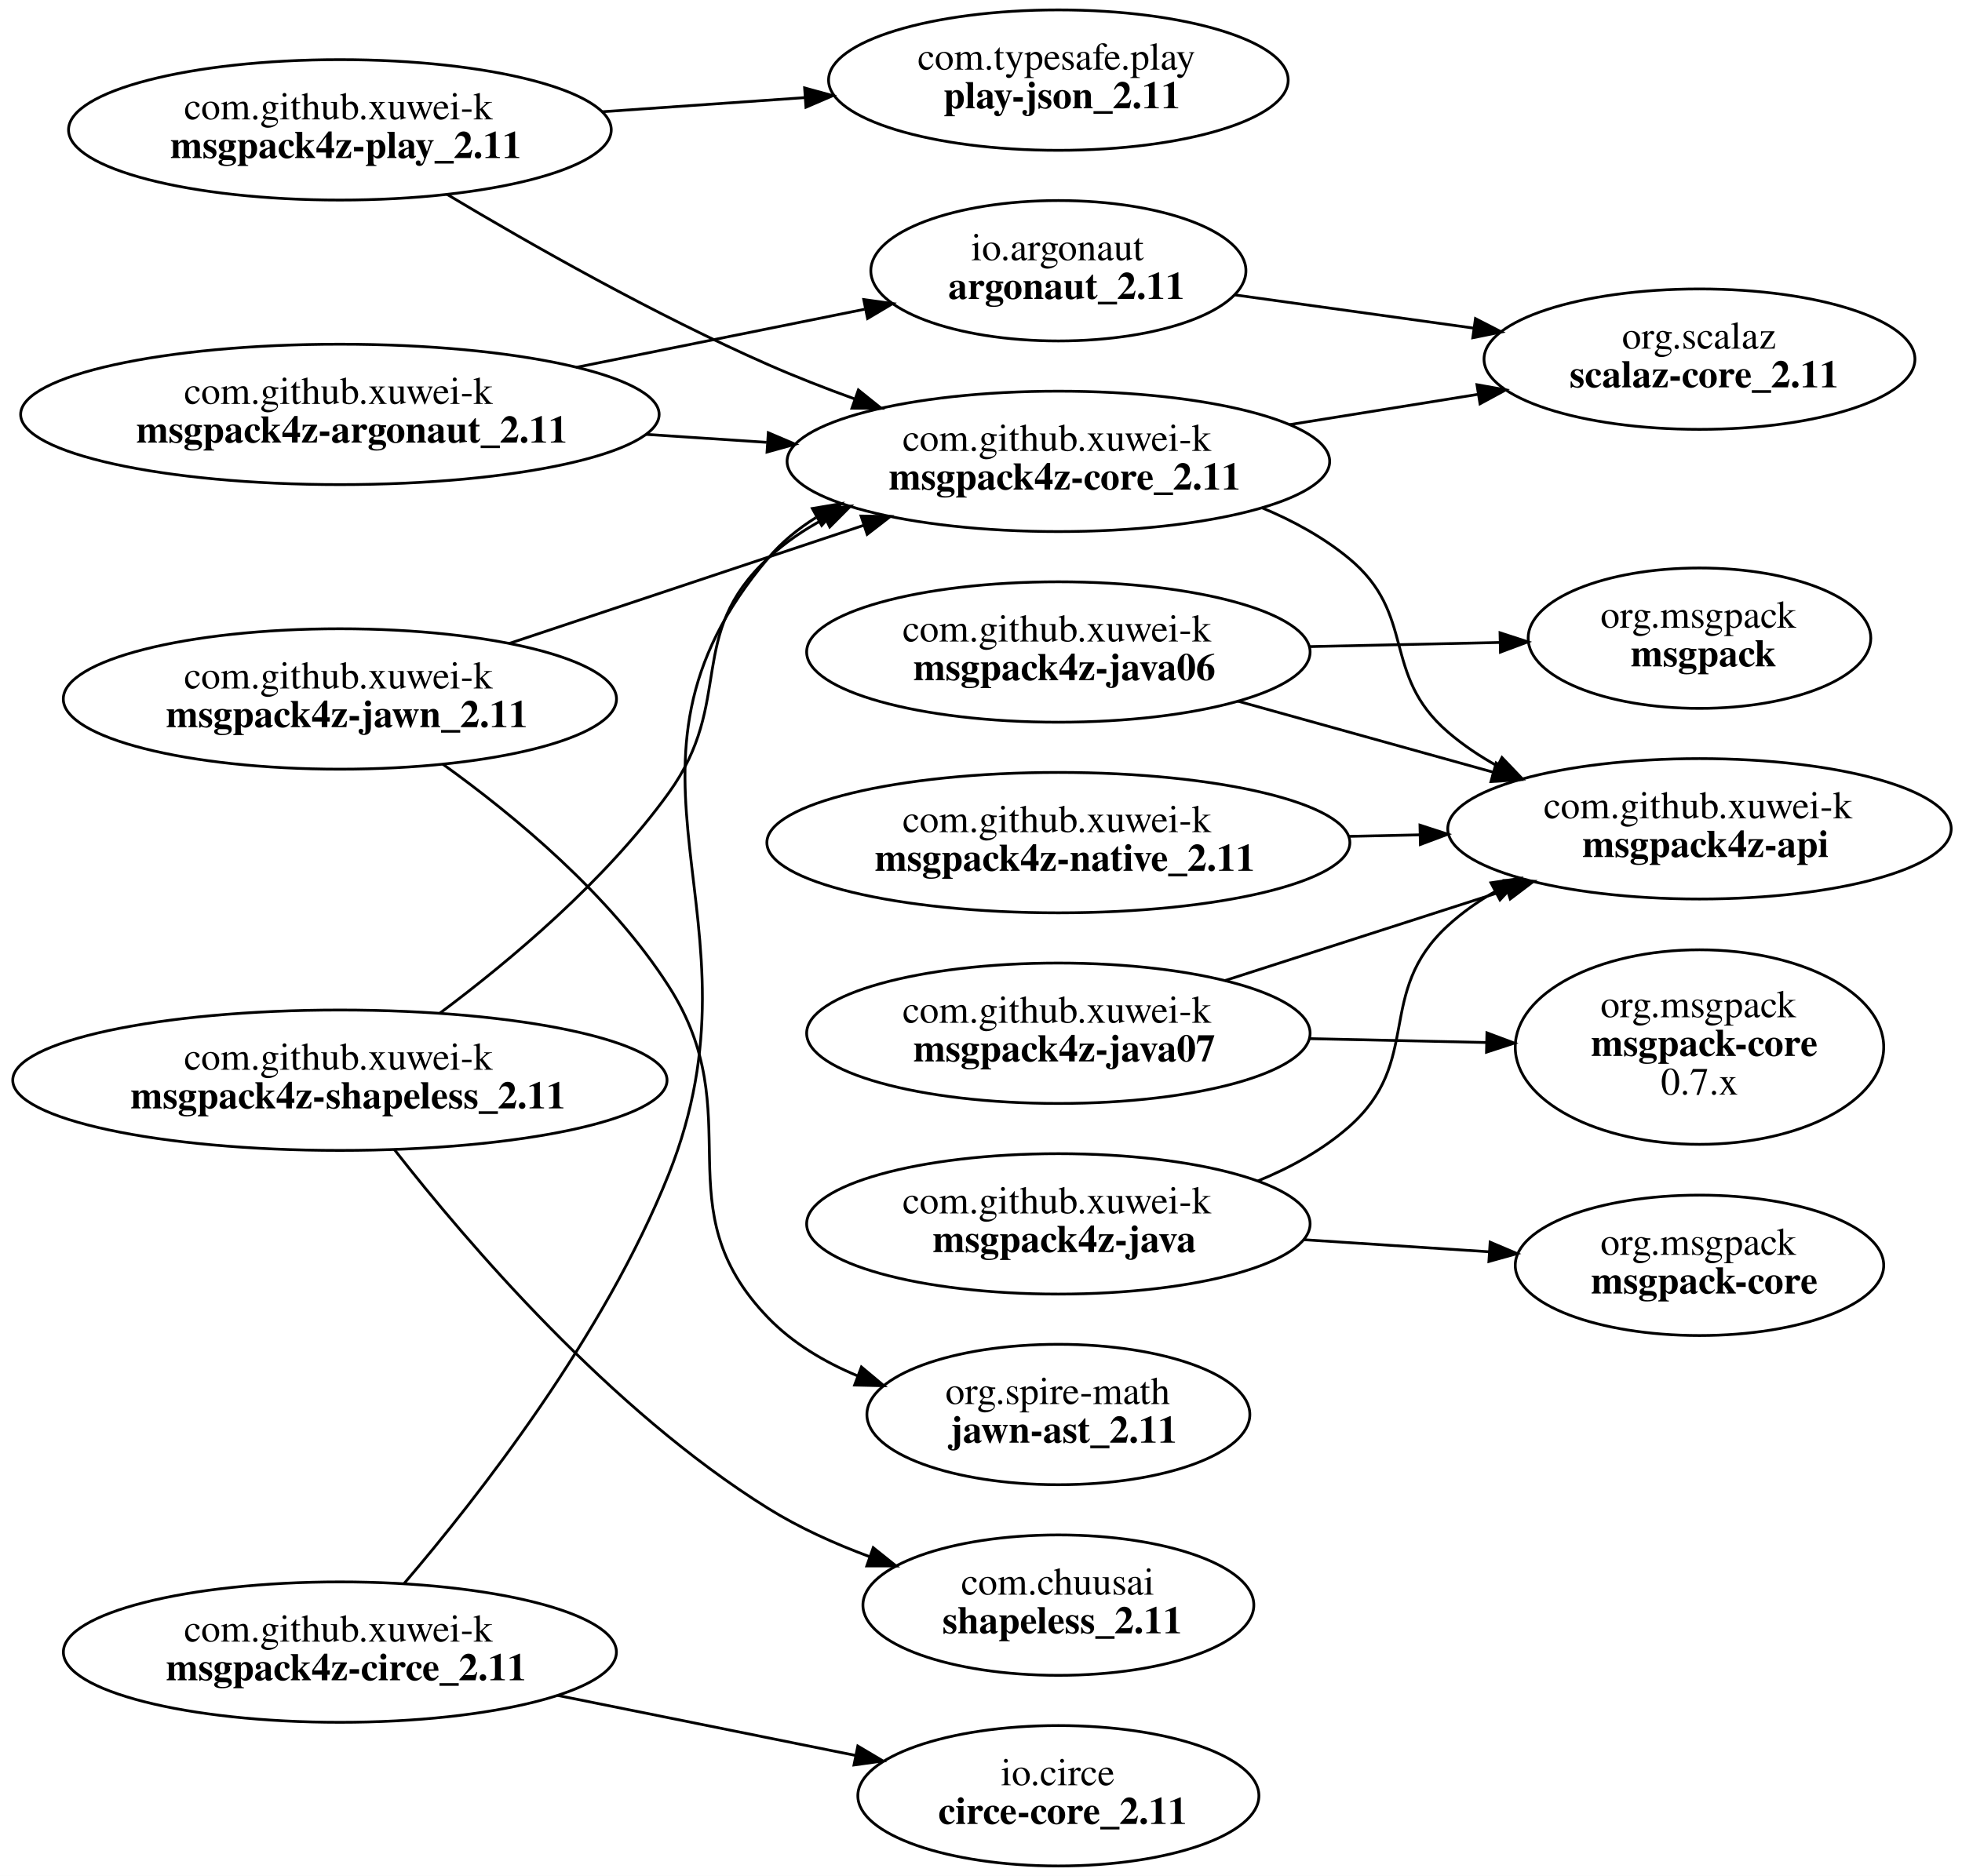
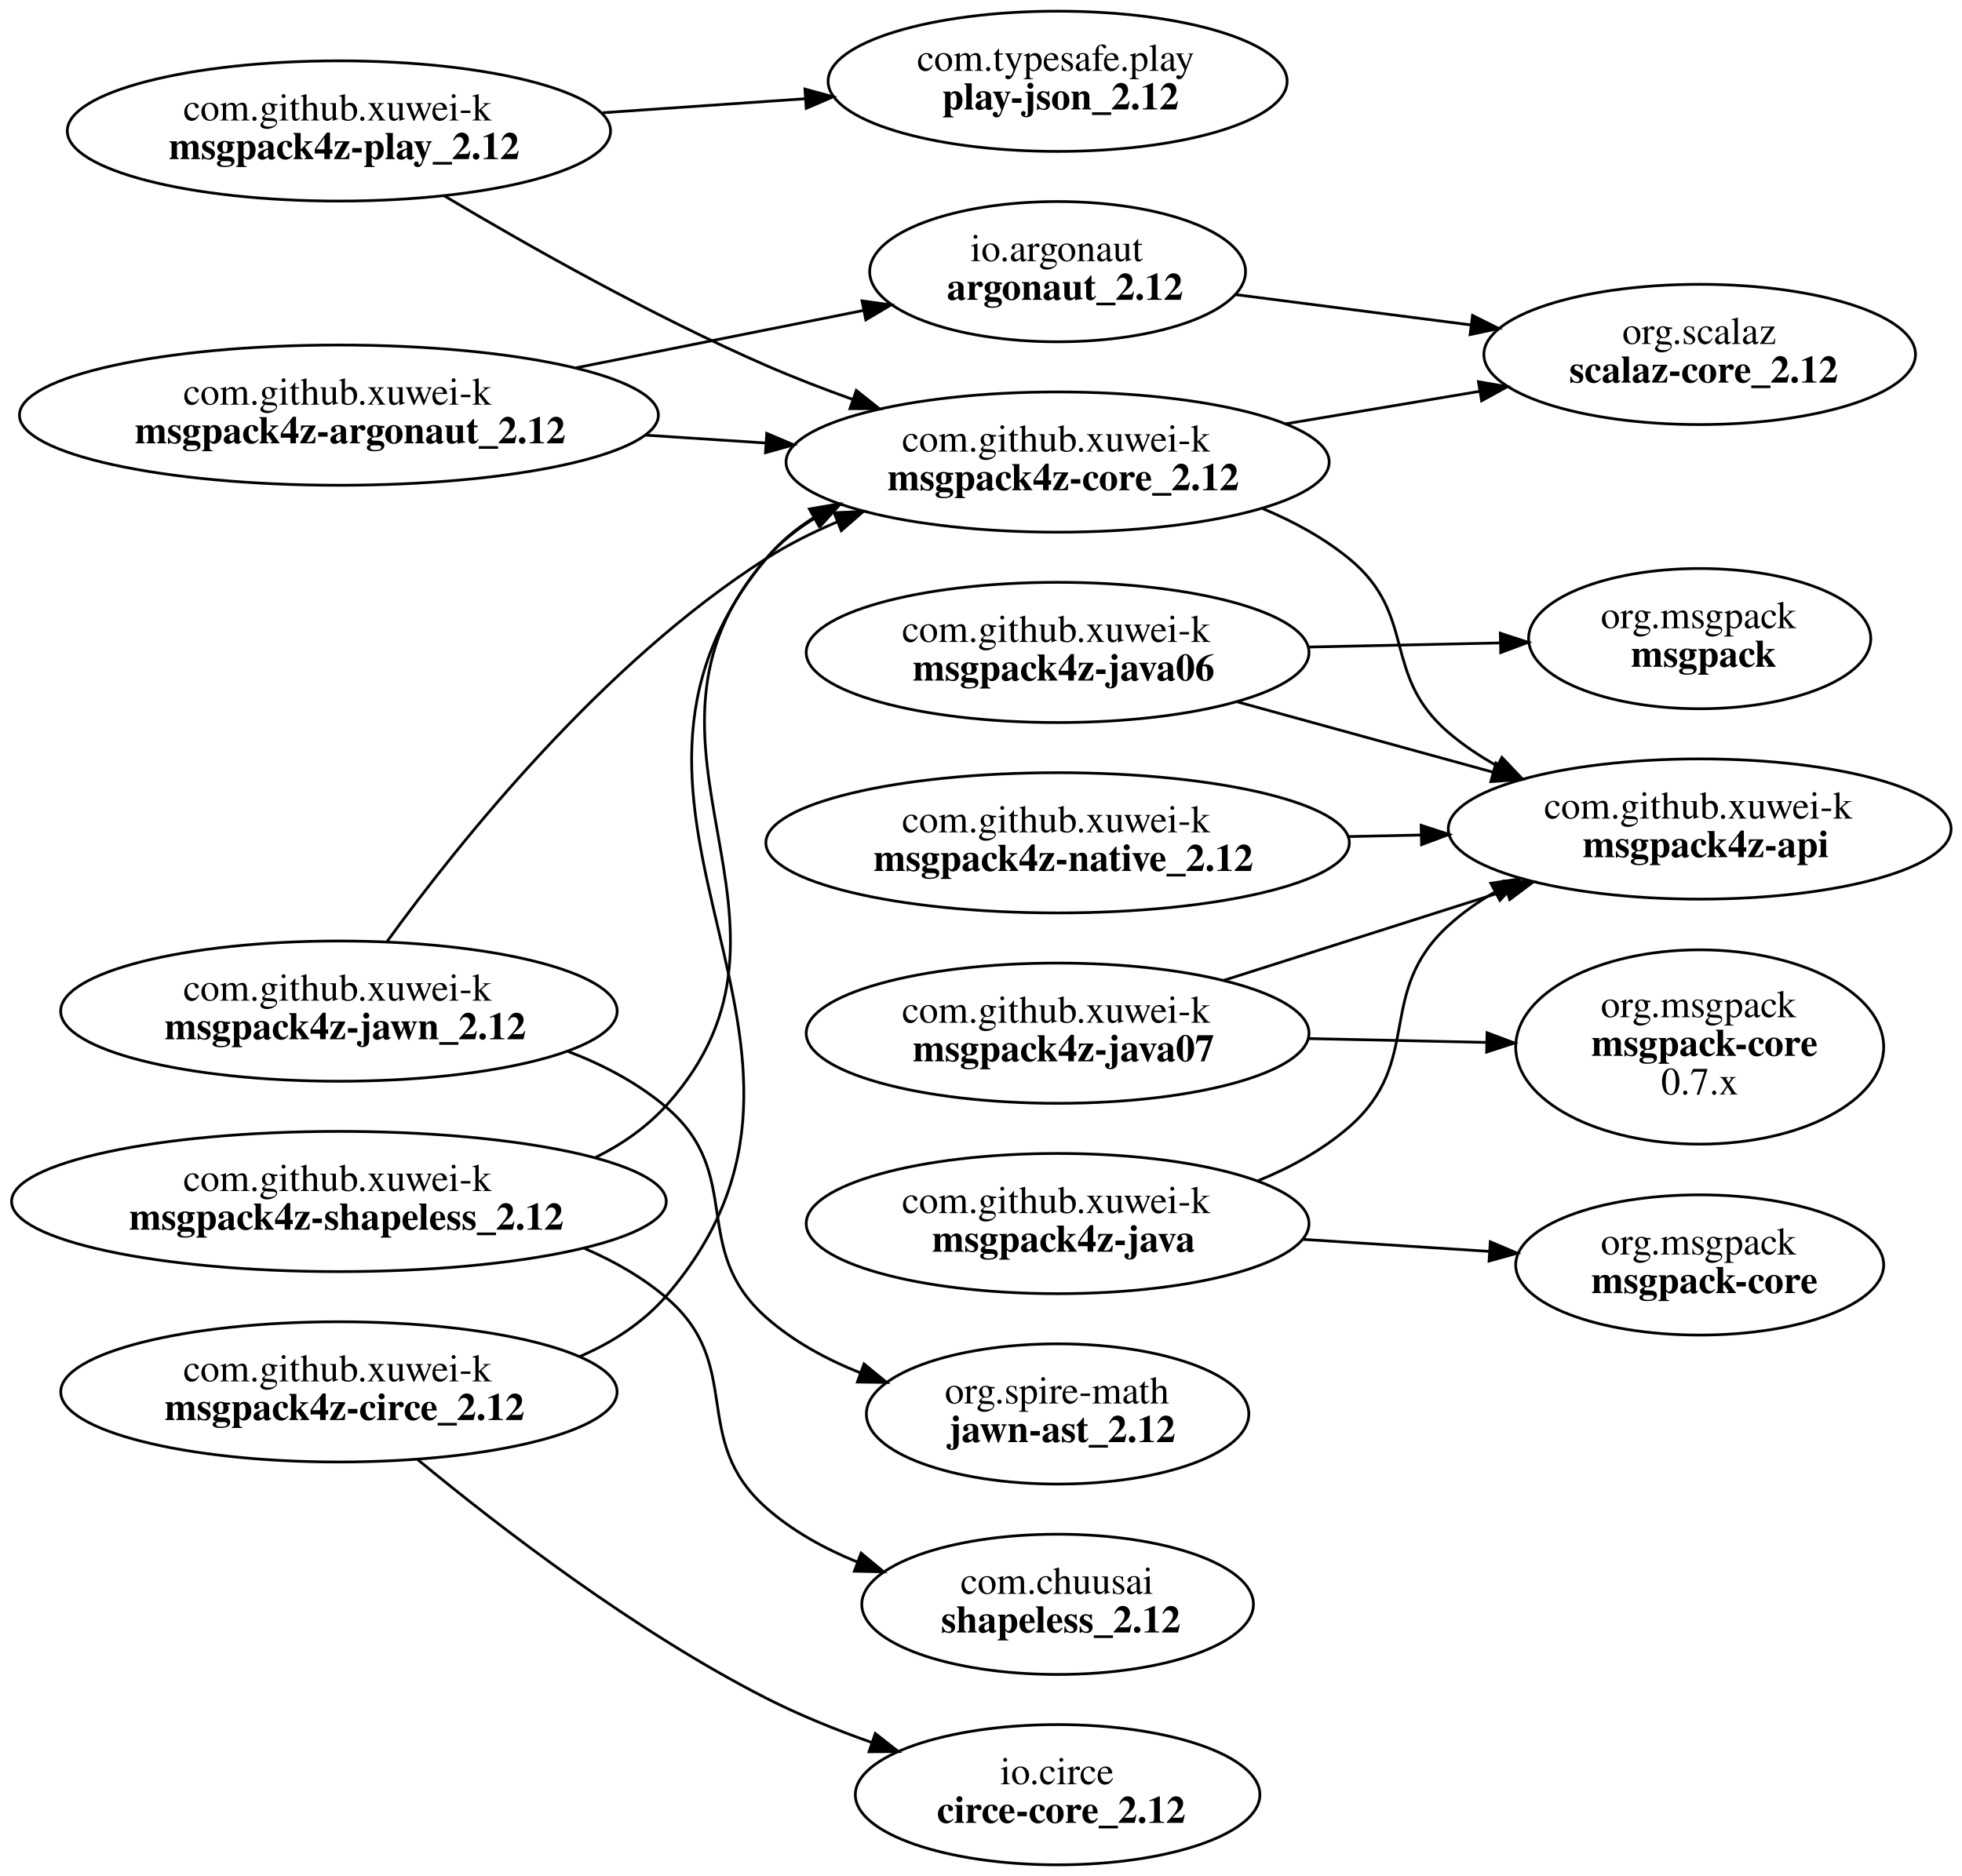
- <svg xmlns="http://www.w3.org/2000/svg" xmlns:xlink="http://www.w3.org/1999/xlink" width="710pt" height="679pt" viewBox="0.00 0.00 710.00 679.00">
-   <g id="graph0" class="graph" transform="scale(1 1) rotate(0) translate(4 675)">
-     <polygon fill="white" stroke="none" points="-4,4 -4,-675 706,-675 706,4 -4,4" />
+ <svg xmlns="http://www.w3.org/2000/svg" xmlns:xlink="http://www.w3.org/1999/xlink" width="711pt" height="680pt" viewBox="0.00 0.00 710.92 679.91">
+   <g id="graph0" class="graph" transform="scale(1 1) rotate(0) translate(4 675.9117)">
+     <polygon fill="#ffffff" stroke="transparent" points="-4,4 -4,-675.912 706.916,-675.912 706.916,4 -4,4" />
    <g id="node1" class="node">
      <g id="a_node1">
-         <a xlink:href="https://github.com/msgpack4z/msgpack4z-play" xlink:title="com.github.xuwei-k&lt;BR/&gt;&lt;B&gt;msgpack4z-play_2.11&lt;/B&gt;" target="_blank">
-           <ellipse fill="none" stroke="black" cx="119" cy="-628" rx="98.197" ry="25.412" />
-           <text text-anchor="start" x="62.621" y="-631.8" font-family="Times,serif" font-size="14.00">com.github.xuwei-k</text>
-           <text text-anchor="start" x="57.634" y="-617.8" font-family="Times,serif" font-weight="bold" font-size="14.00">msgpack4z-play_2.11</text>
+         <a xlink:href="https://github.com/msgpack4z/msgpack4z-play" xlink:title="com.github.xuwei-k&lt;BR/&gt;&lt;B&gt;msgpack4z-play_2.12&lt;/B&gt;" target="_blank">
+           <ellipse fill="none" stroke="#000000" cx="118.806" cy="-628.456" rx="98.422" ry="25.412" />
+           <text text-anchor="start" x="62.427" y="-632.256" font-family="Times,serif" font-size="14.00" fill="#000000">com.github.xuwei-k</text>
+           <text text-anchor="start" x="57.184" y="-618.256" font-family="Times,serif" font-weight="bold" font-size="14.00" fill="#000000">msgpack4z-play_2.12</text>
        </a>
      </g>
    </g>
    <g id="node2" class="node">
      <g id="a_node2">
-         <a xlink:href="https://github.com/playframework/play-json" xlink:title="com.typesafe.play&lt;BR/&gt;&lt;B&gt;play-json_2.11&lt;/B&gt;" target="_blank">
-           <ellipse fill="none" stroke="black" cx="379" cy="-646" rx="83.163" ry="25.412" />
-           <text text-anchor="start" x="328.076" y="-649.8" font-family="Times,serif" font-size="14.00">com.typesafe.play</text>
-           <text text-anchor="start" x="337.455" y="-635.8" font-family="Times,serif" font-weight="bold" font-size="14.00">play-json_2.11</text>
+         <a xlink:href="https://github.com/playframework/play-json" xlink:title="com.typesafe.play&lt;BR/&gt;&lt;B&gt;play-json_2.12&lt;/B&gt;" target="_blank">
+           <ellipse fill="none" stroke="#000000" cx="379.218" cy="-646.456" rx="83.163" ry="25.412" />
+           <text text-anchor="start" x="328.294" y="-650.256" font-family="Times,serif" font-size="14.00" fill="#000000">com.typesafe.play</text>
+           <text text-anchor="start" x="337.416" y="-636.256" font-family="Times,serif" font-weight="bold" font-size="14.00" fill="#000000">play-json_2.12</text>
        </a>
      </g>
    </g>
    <g id="edge1" class="edge">
-       <path fill="none" stroke="black" d="M213.874,-634.549C237.827,-636.22 263.529,-638.014 287.319,-639.673" />
-       <polygon fill="black" stroke="black" points="287.168,-643.171 297.387,-640.376 287.655,-636.188 287.168,-643.171" />
+       <path fill="none" stroke="#000000" d="M214.295,-635.056C238.301,-636.716 264.005,-638.492 287.806,-640.137" />
+       <polygon fill="#000000" stroke="#000000" points="287.662,-643.636 297.88,-640.834 288.145,-636.652 287.662,-643.636" />
    </g>
    <g id="node15" class="node">
      <g id="a_node15">
-         <a xlink:href="https://github.com/msgpack4z/msgpack4z-core" xlink:title="com.github.xuwei-k&lt;BR/&gt;&lt;B&gt;msgpack4z-core_2.11&lt;/B&gt;" target="_blank">
-           <ellipse fill="none" stroke="black" cx="379" cy="-508" rx="98.178" ry="25.412" />
-           <text text-anchor="start" x="322.621" y="-511.8" font-family="Times,serif" font-size="14.00">com.github.xuwei-k</text>
-           <text text-anchor="start" x="317.641" y="-497.8" font-family="Times,serif" font-weight="bold" font-size="14.00">msgpack4z-core_2.11</text>
+         <a xlink:href="https://github.com/msgpack4z/msgpack4z-core" xlink:title="com.github.xuwei-k&lt;BR/&gt;&lt;B&gt;msgpack4z-core_2.12&lt;/B&gt;" target="_blank">
+           <ellipse fill="none" stroke="#000000" cx="379.218" cy="-508.456" rx="98.403" ry="25.412" />
+           <text text-anchor="start" x="322.839" y="-512.256" font-family="Times,serif" font-size="14.00" fill="#000000">com.github.xuwei-k</text>
+           <text text-anchor="start" x="317.602" y="-498.256" font-family="Times,serif" font-weight="bold" font-size="14.00" fill="#000000">msgpack4z-core_2.12</text>
        </a>
      </g>
    </g>
    <g id="edge7" class="edge">
-       <path fill="none" stroke="black" d="M157.634,-604.726C188.231,-586.422 232.91,-561.079 274,-543 283.946,-538.624 294.623,-534.46 305.211,-530.632" />
-       <polygon fill="black" stroke="black" points="306.624,-533.845 314.887,-527.214 304.292,-527.245 306.624,-533.845" />
+       <path fill="none" stroke="#000000" d="M156.945,-604.957C187.691,-586.647 232.437,-561.405 273.613,-543.456 283.576,-539.112 294.263,-534.987 304.872,-531.195" />
+       <polygon fill="#000000" stroke="#000000" points="306.284,-534.409 314.571,-527.808 303.976,-527.8 306.284,-534.409" />
    </g>
    <g id="node3" class="node">
      <g id="a_node3">
-         <a xlink:href="https://github.com/msgpack4z/msgpack4z-jawn" xlink:title="com.github.xuwei-k&lt;BR/&gt;&lt;B&gt;msgpack4z-jawn_2.11&lt;/B&gt;" target="_blank">
-           <ellipse fill="none" stroke="black" cx="119" cy="-422" rx="100.096" ry="25.412" />
-           <text text-anchor="start" x="62.621" y="-425.8" font-family="Times,serif" font-size="14.00">com.github.xuwei-k</text>
-           <text text-anchor="start" x="56.079" y="-411.8" font-family="Times,serif" font-weight="bold" font-size="14.00">msgpack4z-jawn_2.11</text>
+         <a xlink:href="https://github.com/msgpack4z/msgpack4z-jawn" xlink:title="com.github.xuwei-k&lt;BR/&gt;&lt;B&gt;msgpack4z-jawn_2.12&lt;/B&gt;" target="_blank">
+           <ellipse fill="none" stroke="#000000" cx="118.806" cy="-309.456" rx="100.821" ry="25.412" />
+           <text text-anchor="start" x="62.427" y="-313.256" font-family="Times,serif" font-size="14.00" fill="#000000">com.github.xuwei-k</text>
+           <text text-anchor="start" x="55.629" y="-299.256" font-family="Times,serif" font-weight="bold" font-size="14.00" fill="#000000">msgpack4z-jawn_2.12</text>
        </a>
      </g>
    </g>
    <g id="node4" class="node">
      <g id="a_node4">
-         <a xlink:href="https://github.com/non/jawn" xlink:title="org.spire-math&lt;BR/&gt;&lt;B&gt;jawn-ast_2.11&lt;/B&gt;" target="_blank">
-           <ellipse fill="none" stroke="black" cx="379" cy="-163" rx="69.289" ry="25.412" />
-           <text text-anchor="start" x="338.107" y="-166.8" font-family="Times,serif" font-size="14.00">org.spire-math</text>
-           <text text-anchor="start" x="339.792" y="-152.8" font-family="Times,serif" font-weight="bold" font-size="14.00">jawn-ast_2.11</text>
+         <a xlink:href="https://github.com/non/jawn" xlink:title="org.spire-math&lt;BR/&gt;&lt;B&gt;jawn-ast_2.12&lt;/B&gt;" target="_blank">
+           <ellipse fill="none" stroke="#000000" cx="379.218" cy="-163.456" rx="69.289" ry="25.412" />
+           <text text-anchor="start" x="338.326" y="-167.256" font-family="Times,serif" font-size="14.00" fill="#000000">org.spire-math</text>
+           <text text-anchor="start" x="339.754" y="-153.256" font-family="Times,serif" font-weight="bold" font-size="14.00" fill="#000000">jawn-ast_2.12</text>
        </a>
      </g>
    </g>
    <g id="edge2" class="edge">
-       <path fill="none" stroke="black" d="M156.086,-398.514C182.34,-379.675 216.857,-350.992 238,-318 268.044,-271.119 235.286,-238.021 274,-198 282.884,-188.816 294.251,-182.043 306.191,-177.046" />
-       <polygon fill="black" stroke="black" points="307.728,-180.207 315.853,-173.408 305.261,-173.656 307.728,-180.207" />
+       <path fill="none" stroke="#000000" d="M201.707,-294.901C214.696,-289.955 227.235,-283.33 237.613,-274.456 266.019,-250.165 245.618,-223.219 273.613,-198.456 283.412,-189.788 295.419,-183.256 307.779,-178.338" />
+       <polygon fill="#000000" stroke="#000000" points="309.07,-181.593 317.269,-174.882 306.675,-175.015 309.07,-181.593" />
    </g>
    <g id="edge9" class="edge">
-       <path fill="none" stroke="black" d="M180.164,-442.055C218.543,-454.848 268.417,-471.472 308.487,-484.829" />
-       <polygon fill="black" stroke="black" points="307.593,-488.22 318.187,-488.062 309.807,-481.58 307.593,-488.22" />
+       <path fill="none" stroke="#000000" d="M136.353,-334.823C162.367,-370.626 214.5,-435.805 273.613,-473.456 281.593,-478.539 290.386,-482.958 299.388,-486.781" />
+       <polygon fill="#000000" stroke="#000000" points="298.235,-490.089 308.82,-490.552 300.834,-483.59 298.235,-490.089" />
    </g>
    <g id="node5" class="node">
      <g id="a_node5">
-         <a xlink:href="https://github.com/msgpack4z/msgpack4z-argonaut" xlink:title="com.github.xuwei-k&lt;BR/&gt;&lt;B&gt;msgpack4z-argonaut_2.11&lt;/B&gt;" target="_blank">
-           <ellipse fill="none" stroke="black" cx="119" cy="-525" rx="115.529" ry="25.412" />
-           <text text-anchor="start" x="62.621" y="-528.8" font-family="Times,serif" font-size="14.00">com.github.xuwei-k</text>
-           <text text-anchor="start" x="45.319" y="-514.8" font-family="Times,serif" font-weight="bold" font-size="14.00">msgpack4z-argonaut_2.11</text>
+         <a xlink:href="https://github.com/msgpack4z/msgpack4z-argonaut" xlink:title="com.github.xuwei-k&lt;BR/&gt;&lt;B&gt;msgpack4z-argonaut_2.12&lt;/B&gt;" target="_blank">
+           <ellipse fill="none" stroke="#000000" cx="118.806" cy="-525.456" rx="115.754" ry="25.412" />
+           <text text-anchor="start" x="62.427" y="-529.256" font-family="Times,serif" font-size="14.00" fill="#000000">com.github.xuwei-k</text>
+           <text text-anchor="start" x="44.869" y="-515.256" font-family="Times,serif" font-weight="bold" font-size="14.00" fill="#000000">msgpack4z-argonaut_2.12</text>
        </a>
      </g>
    </g>
    <g id="node6" class="node">
      <g id="a_node6">
-         <a xlink:href="https://github.com/argonaut-io/argonaut" xlink:title="io.argonaut&lt;BR/&gt;&lt;B&gt;argonaut_2.11&lt;/B&gt;" target="_blank">
-           <ellipse fill="none" stroke="black" cx="379" cy="-577" rx="67.87" ry="25.412" />
-           <text text-anchor="start" x="347.438" y="-580.8" font-family="Times,serif" font-size="14.00">io.argonaut</text>
-           <text text-anchor="start" x="339.14" y="-566.8" font-family="Times,serif" font-weight="bold" font-size="14.00">argonaut_2.11</text>
+         <a xlink:href="https://github.com/argonaut-io/argonaut" xlink:title="io.argonaut&lt;BR/&gt;&lt;B&gt;argonaut_2.12&lt;/B&gt;" target="_blank">
+           <ellipse fill="none" stroke="#000000" cx="379.218" cy="-577.456" rx="68.095" ry="25.412" />
+           <text text-anchor="start" x="347.657" y="-581.256" font-family="Times,serif" font-size="14.00" fill="#000000">io.argonaut</text>
+           <text text-anchor="start" x="339.101" y="-567.256" font-family="Times,serif" font-weight="bold" font-size="14.00" fill="#000000">argonaut_2.12</text>
        </a>
      </g>
    </g>
    <g id="edge3" class="edge">
-       <path fill="none" stroke="black" d="M204.479,-542.027C238.294,-548.842 276.761,-556.595 308.87,-563.067" />
-       <polygon fill="black" stroke="black" points="308.563,-566.575 319.057,-565.12 309.946,-559.713 308.563,-566.575" />
+       <path fill="none" stroke="#000000" d="M204.797,-542.627C238.484,-549.354 276.653,-556.975 308.677,-563.37" />
+       <polygon fill="#000000" stroke="#000000" points="308.354,-566.874 318.846,-565.4 309.724,-560.01 308.354,-566.874" />
    </g>
    <g id="edge10" class="edge">
-       <path fill="none" stroke="black" d="M229.789,-517.766C244.247,-516.813 259.034,-515.839 273.402,-514.892" />
-       <polygon fill="black" stroke="black" points="274.031,-518.358 283.779,-514.208 273.57,-511.374 274.031,-518.358" />
+       <path fill="none" stroke="#000000" d="M230,-518.197C244.35,-517.26 259.015,-516.303 273.277,-515.372" />
+       <polygon fill="#000000" stroke="#000000" points="273.83,-518.843 283.581,-514.699 273.374,-511.858 273.83,-518.843" />
    </g>
    <g id="node16" class="node">
      <g id="a_node16">
-         <a xlink:href="https://github.com/scalaz/scalaz" xlink:title="org.scalaz&lt;BR/&gt;&lt;B&gt;scalaz-core_2.11&lt;/B&gt;" target="_blank">
-           <ellipse fill="none" stroke="black" cx="611" cy="-545" rx="77.969" ry="25.412" />
-           <text text-anchor="start" x="582.945" y="-548.8" font-family="Times,serif" font-size="14.00">org.scalaz</text>
-           <text text-anchor="start" x="564.034" y="-534.8" font-family="Times,serif" font-weight="bold" font-size="14.00">scalaz-core_2.11</text>
+         <a xlink:href="https://github.com/scalaz/scalaz" xlink:title="org.scalaz&lt;BR/&gt;&lt;B&gt;scalaz-core_2.12&lt;/B&gt;" target="_blank">
+           <ellipse fill="none" stroke="#000000" cx="611.87" cy="-547.456" rx="78.193" ry="25.412" />
+           <text text-anchor="start" x="583.815" y="-551.256" font-family="Times,serif" font-size="14.00" fill="#000000">org.scalaz</text>
+           <text text-anchor="start" x="564.647" y="-537.256" font-family="Times,serif" font-weight="bold" font-size="14.00" fill="#000000">scalaz-core_2.12</text>
        </a>
      </g>
    </g>
    <g id="edge13" class="edge">
-       <path fill="none" stroke="black" d="M442.545,-568.298C469.318,-564.573 500.919,-560.176 529.415,-556.212" />
-       <polygon fill="black" stroke="black" points="529.929,-559.674 539.352,-554.829 528.965,-552.741 529.929,-559.674" />
+       <path fill="none" stroke="#000000" d="M443.716,-569.139C470.065,-565.741 500.873,-561.769 528.869,-558.159" />
+       <polygon fill="#000000" stroke="#000000" points="529.572,-561.597 539.043,-556.847 528.677,-554.654 529.572,-561.597" />
    </g>
    <g id="node7" class="node">
      <g id="a_node7">
        <a xlink:href="https://github.com/msgpack4z/msgpack4z-java06" xlink:title="com.github.xuwei-k&lt;BR/&gt;&lt;B&gt;msgpack4z-java06&lt;/B&gt;" target="_blank">
-           <ellipse fill="none" stroke="black" cx="379" cy="-439" rx="91.092" ry="25.412" />
-           <text text-anchor="start" x="322.621" y="-442.8" font-family="Times,serif" font-size="14.00">com.github.xuwei-k</text>
-           <text text-anchor="start" x="326.521" y="-428.8" font-family="Times,serif" font-weight="bold" font-size="14.00">msgpack4z-java06</text>
+           <ellipse fill="none" stroke="#000000" cx="379.218" cy="-439.456" rx="91.092" ry="25.412" />
+           <text text-anchor="start" x="322.839" y="-443.256" font-family="Times,serif" font-size="14.00" fill="#000000">com.github.xuwei-k</text>
+           <text text-anchor="start" x="326.739" y="-429.256" font-family="Times,serif" font-weight="bold" font-size="14.00" fill="#000000">msgpack4z-java06</text>
        </a>
      </g>
    </g>
    <g id="node8" class="node">
      <g id="a_node8">
        <a xlink:href="https://github.com/msgpack/msgpack-java" xlink:title="org.msgpack&lt;BR/&gt;&lt;B&gt;msgpack&lt;/B&gt;" target="_blank">
-           <ellipse fill="none" stroke="black" cx="611" cy="-444" rx="62.001" ry="25.412" />
-           <text text-anchor="start" x="575.159" y="-447.8" font-family="Times,serif" font-size="14.00">org.msgpack</text>
-           <text text-anchor="start" x="586.117" y="-433.8" font-family="Times,serif" font-weight="bold" font-size="14.00">msgpack</text>
+           <ellipse fill="none" stroke="#000000" cx="611.87" cy="-444.456" rx="62.001" ry="25.412" />
+           <text text-anchor="start" x="576.029" y="-448.256" font-family="Times,serif" font-size="14.00" fill="#000000">org.msgpack</text>
+           <text text-anchor="start" x="586.987" y="-434.256" font-family="Times,serif" font-weight="bold" font-size="14.00" fill="#000000">msgpack</text>
        </a>
      </g>
    </g>
    <g id="edge4" class="edge">
-       <path fill="none" stroke="black" d="M469.912,-440.955C492.753,-441.451 516.982,-441.978 538.753,-442.451" />
-       <polygon fill="black" stroke="black" points="538.822,-445.953 548.896,-442.672 538.975,-438.955 538.822,-445.953" />
+       <path fill="none" stroke="#000000" d="M470.167,-441.411C493.161,-441.905 517.547,-442.429 539.487,-442.9" />
+       <polygon fill="#000000" stroke="#000000" points="539.639,-446.404 549.712,-443.12 539.789,-439.406 539.639,-446.404" />
    </g>
    <g id="node17" class="node">
      <g id="a_node17">
        <a xlink:href="https://github.com/msgpack4z/msgpack4z-api" xlink:title="com.github.xuwei-k&lt;BR/&gt;&lt;B&gt;msgpack4z-api&lt;/B&gt;" target="_blank">
-           <ellipse fill="none" stroke="black" cx="611" cy="-375" rx="91.092" ry="25.412" />
-           <text text-anchor="start" x="554.621" y="-378.8" font-family="Times,serif" font-size="14.00">com.github.xuwei-k</text>
-           <text text-anchor="start" x="568.627" y="-364.8" font-family="Times,serif" font-weight="bold" font-size="14.00">msgpack4z-api</text>
+           <ellipse fill="none" stroke="#000000" cx="611.87" cy="-375.456" rx="91.092" ry="25.412" />
+           <text text-anchor="start" x="555.49" y="-379.256" font-family="Times,serif" font-size="14.00" fill="#000000">com.github.xuwei-k</text>
+           <text text-anchor="start" x="569.497" y="-365.256" font-family="Times,serif" font-weight="bold" font-size="14.00" fill="#000000">msgpack4z-api</text>
        </a>
      </g>
    </g>
    <g id="edge16" class="edge">
-       <path fill="none" stroke="black" d="M443.762,-421.257C472.428,-413.281 506.434,-403.818 536.197,-395.537" />
-       <polygon fill="black" stroke="black" points="537.418,-398.83 546.114,-392.777 535.541,-392.086 537.418,-398.83" />
+       <path fill="none" stroke="#000000" d="M444.334,-421.543C473.078,-413.636 507.034,-404.295 536.836,-396.097" />
+       <polygon fill="#000000" stroke="#000000" points="538.056,-399.391 546.77,-393.364 536.199,-392.642 538.056,-399.391" />
    </g>
    <g id="node9" class="node">
      <g id="a_node9">
        <a xlink:href="https://github.com/msgpack4z/msgpack4z-java/tree/0.2.x" xlink:title="com.github.xuwei-k&lt;BR/&gt;&lt;B&gt;msgpack4z-java07&lt;/B&gt;" target="_blank">
-           <ellipse fill="none" stroke="black" cx="379" cy="-301" rx="91.092" ry="25.412" />
-           <text text-anchor="start" x="322.621" y="-304.8" font-family="Times,serif" font-size="14.00">com.github.xuwei-k</text>
-           <text text-anchor="start" x="326.521" y="-290.8" font-family="Times,serif" font-weight="bold" font-size="14.00">msgpack4z-java07</text>
+           <ellipse fill="none" stroke="#000000" cx="379.218" cy="-301.456" rx="91.092" ry="25.412" />
+           <text text-anchor="start" x="322.839" y="-305.256" font-family="Times,serif" font-size="14.00" fill="#000000">com.github.xuwei-k</text>
+           <text text-anchor="start" x="326.739" y="-291.256" font-family="Times,serif" font-weight="bold" font-size="14.00" fill="#000000">msgpack4z-java07</text>
        </a>
      </g>
    </g>
    <g id="node11" class="node">
      <g id="a_node11">
        <a xlink:href="https://github.com/msgpack/msgpack-java" xlink:title="org.msgpack&lt;BR/&gt;&lt;B&gt;msgpack-core&lt;/B&gt;&lt;BR/&gt;0.7.x" target="_blank">
-           <ellipse fill="none" stroke="black" cx="611" cy="-296" rx="66.668" ry="35.211" />
-           <text text-anchor="start" x="575.159" y="-306.8" font-family="Times,serif" font-size="14.00">org.msgpack</text>
-           <text text-anchor="start" x="571.741" y="-292.8" font-family="Times,serif" font-weight="bold" font-size="14.00">msgpack-core</text>
-           <text text-anchor="start" x="597" y="-278.8" font-family="Times,serif" font-size="14.00">0.7.x</text>
+           <ellipse fill="none" stroke="#000000" cx="611.87" cy="-296.456" rx="66.668" ry="35.211" />
+           <text text-anchor="start" x="576.029" y="-307.256" font-family="Times,serif" font-size="14.00" fill="#000000">org.msgpack</text>
+           <text text-anchor="start" x="572.611" y="-293.256" font-family="Times,serif" font-weight="bold" font-size="14.00" fill="#000000">msgpack-core</text>
+           <text text-anchor="start" x="597.87" y="-279.256" font-family="Times,serif" font-size="14.00" fill="#000000">0.7.x</text>
        </a>
      </g>
    </g>
    <g id="edge5" class="edge">
-       <path fill="none" stroke="black" d="M469.912,-299.045C491.038,-298.586 513.35,-298.101 533.807,-297.656" />
-       <polygon fill="black" stroke="black" points="534.081,-301.151 544.002,-297.435 533.928,-294.153 534.081,-301.151" />
+       <path fill="none" stroke="#000000" d="M470.167,-299.501C491.427,-299.044 513.876,-298.562 534.482,-298.119" />
+       <polygon fill="#000000" stroke="#000000" points="534.831,-301.612 544.754,-297.898 534.681,-294.614 534.831,-301.612" />
    </g>
    <g id="edge18" class="edge">
-       <path fill="none" stroke="black" d="M439.231,-320.057C470.351,-330.07 508.661,-342.395 541.104,-352.834" />
-       <polygon fill="black" stroke="black" points="540.379,-356.277 550.97,-356.008 542.523,-349.613 540.379,-356.277" />
+       <path fill="none" stroke="#000000" d="M439.434,-320.609C470.67,-330.544 509.003,-342.737 541.588,-353.101" />
+       <polygon fill="#000000" stroke="#000000" points="540.912,-356.559 551.502,-356.255 543.034,-349.888 540.912,-356.559" />
    </g>
    <g id="node10" class="node">
      <g id="a_node10">
        <a xlink:href="https://github.com/msgpack4z/msgpack4z-java" xlink:title="com.github.xuwei-k&lt;BR/&gt;&lt;B&gt;msgpack4z-java&lt;/B&gt;" target="_blank">
-           <ellipse fill="none" stroke="black" cx="379" cy="-232" rx="91.092" ry="25.412" />
-           <text text-anchor="start" x="322.621" y="-235.8" font-family="Times,serif" font-size="14.00">com.github.xuwei-k</text>
-           <text text-anchor="start" x="333.521" y="-221.8" font-family="Times,serif" font-weight="bold" font-size="14.00">msgpack4z-java</text>
+           <ellipse fill="none" stroke="#000000" cx="379.218" cy="-232.456" rx="91.092" ry="25.412" />
+           <text text-anchor="start" x="322.839" y="-236.256" font-family="Times,serif" font-size="14.00" fill="#000000">com.github.xuwei-k</text>
+           <text text-anchor="start" x="333.739" y="-222.256" font-family="Times,serif" font-weight="bold" font-size="14.00" fill="#000000">msgpack4z-java</text>
        </a>
      </g>
    </g>
    <g id="node12" class="node">
      <g id="a_node12">
        <a xlink:href="https://github.com/msgpack/msgpack-java" xlink:title="org.msgpack&lt;BR/&gt;&lt;B&gt;msgpack-core&lt;/B&gt;" target="_blank">
-           <ellipse fill="none" stroke="black" cx="611" cy="-217" rx="66.668" ry="25.412" />
-           <text text-anchor="start" x="575.159" y="-220.8" font-family="Times,serif" font-size="14.00">org.msgpack</text>
-           <text text-anchor="start" x="571.741" y="-206.8" font-family="Times,serif" font-weight="bold" font-size="14.00">msgpack-core</text>
+           <ellipse fill="none" stroke="#000000" cx="611.87" cy="-217.456" rx="66.668" ry="25.412" />
+           <text text-anchor="start" x="576.029" y="-221.256" font-family="Times,serif" font-size="14.00" fill="#000000">org.msgpack</text>
+           <text text-anchor="start" x="572.611" y="-207.256" font-family="Times,serif" font-weight="bold" font-size="14.00" fill="#000000">msgpack-core</text>
        </a>
      </g>
    </g>
    <g id="edge6" class="edge">
-       <path fill="none" stroke="black" d="M467.938,-226.265C490.052,-224.823 513.582,-223.288 534.998,-221.891" />
-       <polygon fill="black" stroke="black" points="535.249,-225.383 545,-221.239 534.794,-218.397 535.249,-225.383" />
+       <path fill="none" stroke="#000000" d="M468.17,-226.721C490.428,-225.286 514.105,-223.759 535.682,-222.368" />
+       <polygon fill="#000000" stroke="#000000" points="536.007,-225.854 545.761,-221.718 535.557,-218.869 536.007,-225.854" />
    </g>
    <g id="edge19" class="edge">
-       <path fill="none" stroke="black" d="M451.187,-247.541C463.039,-252.386 474.536,-258.722 484,-267 511.229,-290.816 493.329,-315.56 520,-340 525.066,-344.642 530.816,-348.695 536.903,-352.228" />
-       <polygon fill="black" stroke="black" points="535.542,-355.467 546.019,-357.041 538.81,-349.277 535.542,-355.467" />
+       <path fill="none" stroke="#000000" d="M451.77,-247.954C463.709,-252.801 475.282,-259.149 484.824,-267.456 512.107,-291.209 494.105,-316.068 520.824,-340.456 525.866,-345.058 531.577,-349.079 537.623,-352.587" />
+       <polygon fill="#000000" stroke="#000000" points="536.203,-355.795 546.68,-357.368 539.471,-349.605 536.203,-355.795" />
    </g>
    <g id="node13" class="node">
      <g id="a_node13">
-         <a xlink:href="https://github.com/msgpack4z/msgpack4z-native" xlink:title="com.github.xuwei-k&lt;BR/&gt;&lt;B&gt;msgpack4z-native_2.11&lt;/B&gt;" target="_blank">
-           <ellipse fill="none" stroke="black" cx="379" cy="-370" rx="105.486" ry="25.412" />
-           <text text-anchor="start" x="322.621" y="-373.8" font-family="Times,serif" font-size="14.00">com.github.xuwei-k</text>
-           <text text-anchor="start" x="312.582" y="-359.8" font-family="Times,serif" font-weight="bold" font-size="14.00">msgpack4z-native_2.11</text>
+         <a xlink:href="https://github.com/msgpack4z/msgpack4z-native" xlink:title="com.github.xuwei-k&lt;BR/&gt;&lt;B&gt;msgpack4z-native_2.12&lt;/B&gt;" target="_blank">
+           <ellipse fill="none" stroke="#000000" cx="379.218" cy="-370.456" rx="105.711" ry="25.412" />
+           <text text-anchor="start" x="322.839" y="-374.256" font-family="Times,serif" font-size="14.00" fill="#000000">com.github.xuwei-k</text>
+           <text text-anchor="start" x="312.544" y="-360.256" font-family="Times,serif" font-weight="bold" font-size="14.00" fill="#000000">msgpack4z-native_2.12</text>
        </a>
      </g>
    </g>
    <g id="edge15" class="edge">
-       <path fill="none" stroke="black" d="M483.897,-372.259C492.539,-372.447 501.266,-372.636 509.879,-372.823" />
-       <polygon fill="black" stroke="black" points="509.852,-376.324 519.926,-373.042 510.005,-369.325 509.852,-376.324" />
+       <path fill="none" stroke="#000000" d="M484.653,-372.722C493.38,-372.909 502.191,-373.099 510.885,-373.286" />
+       <polygon fill="#000000" stroke="#000000" points="510.952,-376.788 521.025,-373.503 511.103,-369.789 510.952,-376.788" />
    </g>
    <g id="node14" class="node">
      <g id="a_node14">
-         <a xlink:href="https://github.com/msgpack4z/msgpack4z-shapeless" xlink:title="com.github.xuwei-k&lt;BR/&gt;&lt;B&gt;msgpack4z-shapeless_2.11&lt;/B&gt;" target="_blank">
-           <ellipse fill="none" stroke="black" cx="119" cy="-284" rx="118.388" ry="25.412" />
-           <text text-anchor="start" x="62.621" y="-287.8" font-family="Times,serif" font-size="14.00">com.github.xuwei-k</text>
-           <text text-anchor="start" x="43.248" y="-273.8" font-family="Times,serif" font-weight="bold" font-size="14.00">msgpack4z-shapeless_2.11</text>
+         <a xlink:href="https://github.com/msgpack4z/msgpack4z-shapeless" xlink:title="com.github.xuwei-k&lt;BR/&gt;&lt;B&gt;msgpack4z-shapeless_2.12&lt;/B&gt;" target="_blank">
+           <ellipse fill="none" stroke="#000000" cx="118.806" cy="-240.456" rx="118.613" ry="25.412" />
+           <text text-anchor="start" x="62.427" y="-244.256" font-family="Times,serif" font-size="14.00" fill="#000000">com.github.xuwei-k</text>
+           <text text-anchor="start" x="42.798" y="-230.256" font-family="Times,serif" font-weight="bold" font-size="14.00" fill="#000000">msgpack4z-shapeless_2.12</text>
        </a>
      </g>
    </g>
    <g id="edge8" class="edge">
-       <path fill="none" stroke="black" d="M155.062,-308.183C180.786,-327.382 215.088,-356.21 238,-388 261.988,-421.283 243.909,-445.113 274,-473 279.993,-478.554 286.897,-483.23 294.239,-487.165" />
-       <polygon fill="black" stroke="black" points="293.211,-490.556 303.737,-491.764 296.262,-484.256 293.211,-490.556" />
+       <path fill="none" stroke="#000000" d="M211.827,-256.438C221.515,-261.251 230.426,-267.459 237.613,-275.456 297.398,-341.982 214.952,-405.936 273.613,-473.456 278.62,-479.22 284.6,-484.038 291.131,-488.066" />
+       <polygon fill="#000000" stroke="#000000" points="289.885,-491.372 300.341,-493.082 293.233,-485.225 289.885,-491.372" />
    </g>
    <g id="node18" class="node">
      <g id="a_node18">
-         <a xlink:href="https://github.com/milessabin/shapeless" xlink:title="com.chuusai&lt;BR/&gt;&lt;B&gt;shapeless_2.11&lt;/B&gt;" target="_blank">
-           <ellipse fill="none" stroke="black" cx="379" cy="-94" rx="70.728" ry="25.412" />
-           <text text-anchor="start" x="343.815" y="-97.8" font-family="Times,serif" font-size="14.00">com.chuusai</text>
-           <text text-anchor="start" x="337.068" y="-83.8" font-family="Times,serif" font-weight="bold" font-size="14.00">shapeless_2.11</text>
+         <a xlink:href="https://github.com/milessabin/shapeless" xlink:title="com.chuusai&lt;BR/&gt;&lt;B&gt;shapeless_2.12&lt;/B&gt;" target="_blank">
+           <ellipse fill="none" stroke="#000000" cx="379.218" cy="-94.456" rx="70.953" ry="25.412" />
+           <text text-anchor="start" x="344.034" y="-98.256" font-family="Times,serif" font-size="14.00" fill="#000000">com.chuusai</text>
+           <text text-anchor="start" x="337.03" y="-84.256" font-family="Times,serif" font-weight="bold" font-size="14.00" fill="#000000">shapeless_2.12</text>
        </a>
      </g>
    </g>
    <g id="edge20" class="edge">
-       <path fill="none" stroke="black" d="M138.659,-258.962C165.198,-224.99 216.994,-164.473 274,-129 285.214,-122.022 297.981,-116.257 310.638,-111.559" />
-       <polygon fill="black" stroke="black" points="311.996,-114.792 320.268,-108.172 309.673,-108.188 311.996,-114.792" />
+       <path fill="none" stroke="#000000" d="M207.803,-223.437C218.592,-218.812 228.87,-212.932 237.613,-205.456 266.019,-181.165 245.618,-154.219 273.613,-129.456 283.088,-121.075 294.626,-114.691 306.553,-109.832" />
+       <polygon fill="#000000" stroke="#000000" points="308.018,-113.021 316.169,-106.252 305.576,-106.461 308.018,-113.021" />
    </g>
    <g id="edge14" class="edge">
-       <path fill="none" stroke="black" d="M462.71,-521.306C484.935,-524.881 508.911,-528.738 530.932,-532.28" />
-       <polygon fill="black" stroke="black" points="530.47,-535.751 540.899,-533.884 531.582,-528.84 530.47,-535.751" />
+       <path fill="none" stroke="#000000" d="M461.897,-522.316C484.765,-526.149 509.531,-530.301 532.223,-534.105" />
+       <polygon fill="#000000" stroke="#000000" points="531.707,-537.567 542.148,-535.768 532.864,-530.663 531.707,-537.567" />
    </g>
    <g id="edge17" class="edge">
-       <path fill="none" stroke="black" d="M452.667,-491.201C463.898,-486.518 474.803,-480.562 484,-473 508.91,-452.519 495.57,-431.052 520,-410 525.413,-405.335 531.519,-401.253 537.937,-397.69" />
-       <polygon fill="black" stroke="black" points="539.528,-400.807 546.845,-393.146 536.347,-394.572 539.528,-400.807" />
+       <path fill="none" stroke="#000000" d="M453.548,-491.573C464.76,-486.907 475.631,-480.979 484.824,-473.456 509.781,-453.032 496.353,-431.46 520.824,-410.456 526.09,-405.935 532.004,-401.965 538.222,-398.485" />
+       <polygon fill="#000000" stroke="#000000" points="540.205,-401.402 547.512,-393.73 537.016,-395.171 540.205,-401.402" />
    </g>
    <g id="node19" class="node">
      <g id="a_node19">
-         <a xlink:href="https://github.com/msgpack4z/msgpack4z-circe" xlink:title="com.github.xuwei-k&lt;BR/&gt;&lt;B&gt;msgpack4z-circe_2.11&lt;/B&gt;" target="_blank">
-           <ellipse fill="none" stroke="black" cx="119" cy="-77" rx="100.067" ry="25.412" />
-           <text text-anchor="start" x="62.621" y="-80.8" font-family="Times,serif" font-size="14.00">com.github.xuwei-k</text>
-           <text text-anchor="start" x="56.089" y="-66.8" font-family="Times,serif" font-weight="bold" font-size="14.00">msgpack4z-circe_2.11</text>
+         <a xlink:href="https://github.com/msgpack4z/msgpack4z-circe" xlink:title="com.github.xuwei-k&lt;BR/&gt;&lt;B&gt;msgpack4z-circe_2.12&lt;/B&gt;" target="_blank">
+           <ellipse fill="none" stroke="#000000" cx="118.806" cy="-171.456" rx="100.792" ry="25.412" />
+           <text text-anchor="start" x="62.427" y="-175.256" font-family="Times,serif" font-size="14.00" fill="#000000">com.github.xuwei-k</text>
+           <text text-anchor="start" x="55.639" y="-161.256" font-family="Times,serif" font-weight="bold" font-size="14.00" fill="#000000">msgpack4z-circe_2.12</text>
        </a>
      </g>
    </g>
    <g id="edge11" class="edge">
-       <path fill="none" stroke="black" d="M142.06,-101.616C169.274,-133.447 214.777,-191.744 238,-250 275.175,-343.258 209.086,-396.416 274,-473 278.912,-478.795 284.817,-483.634 291.286,-487.674" />
-       <polygon fill="black" stroke="black" points="289.97,-490.944 300.418,-492.702 293.346,-484.812 289.97,-490.944" />
+       <path fill="none" stroke="#000000" d="M206.021,-184.242C218.038,-189.422 229.141,-196.583 237.613,-206.456 315.588,-297.328 197.173,-381.289 273.613,-473.456 278.445,-479.282 284.272,-484.144 290.676,-488.202" />
+       <polygon fill="#000000" stroke="#000000" points="289.29,-491.436 299.729,-493.251 292.7,-485.323 289.29,-491.436" />
    </g>
    <g id="node20" class="node">
      <g id="a_node20">
-         <a xlink:href="https://github.com/circe/circe" xlink:title="io.circe&lt;BR/&gt;&lt;B&gt;circe-core_2.11&lt;/B&gt;" target="_blank">
-           <ellipse fill="none" stroke="black" cx="379" cy="-25" rx="72.569" ry="25.412" />
-           <text text-anchor="start" x="358.208" y="-28.8" font-family="Times,serif" font-size="14.00">io.circe</text>
-           <text text-anchor="start" x="335.534" y="-14.8" font-family="Times,serif" font-weight="bold" font-size="14.00">circe-core_2.11</text>
+         <a xlink:href="https://github.com/circe/circe" xlink:title="io.circe&lt;BR/&gt;&lt;B&gt;circe-core_2.12&lt;/B&gt;" target="_blank">
+           <ellipse fill="none" stroke="#000000" cx="379.218" cy="-25.456" rx="73.294" ry="25.412" />
+           <text text-anchor="start" x="358.427" y="-29.256" font-family="Times,serif" font-size="14.00" fill="#000000">io.circe</text>
+           <text text-anchor="start" x="335.495" y="-15.256" font-family="Times,serif" font-weight="bold" font-size="14.00" fill="#000000">circe-core_2.12</text>
        </a>
      </g>
    </g>
    <g id="edge12" class="edge">
-       <path fill="none" stroke="black" d="M197.758,-61.328C231.912,-54.444 271.787,-46.407 305.336,-39.645" />
-       <polygon fill="black" stroke="black" points="306.42,-42.998 315.531,-37.591 305.037,-36.135 306.42,-42.998" />
+       <path fill="none" stroke="#000000" d="M147.338,-146.926C177.17,-122.293 226.167,-84.619 273.613,-60.456 285.545,-54.379 298.76,-49.026 311.687,-44.452" />
+       <polygon fill="#000000" stroke="#000000" points="313.157,-47.648 321.49,-41.106 310.896,-41.024 313.157,-47.648" />
    </g>
  </g>
</svg>
